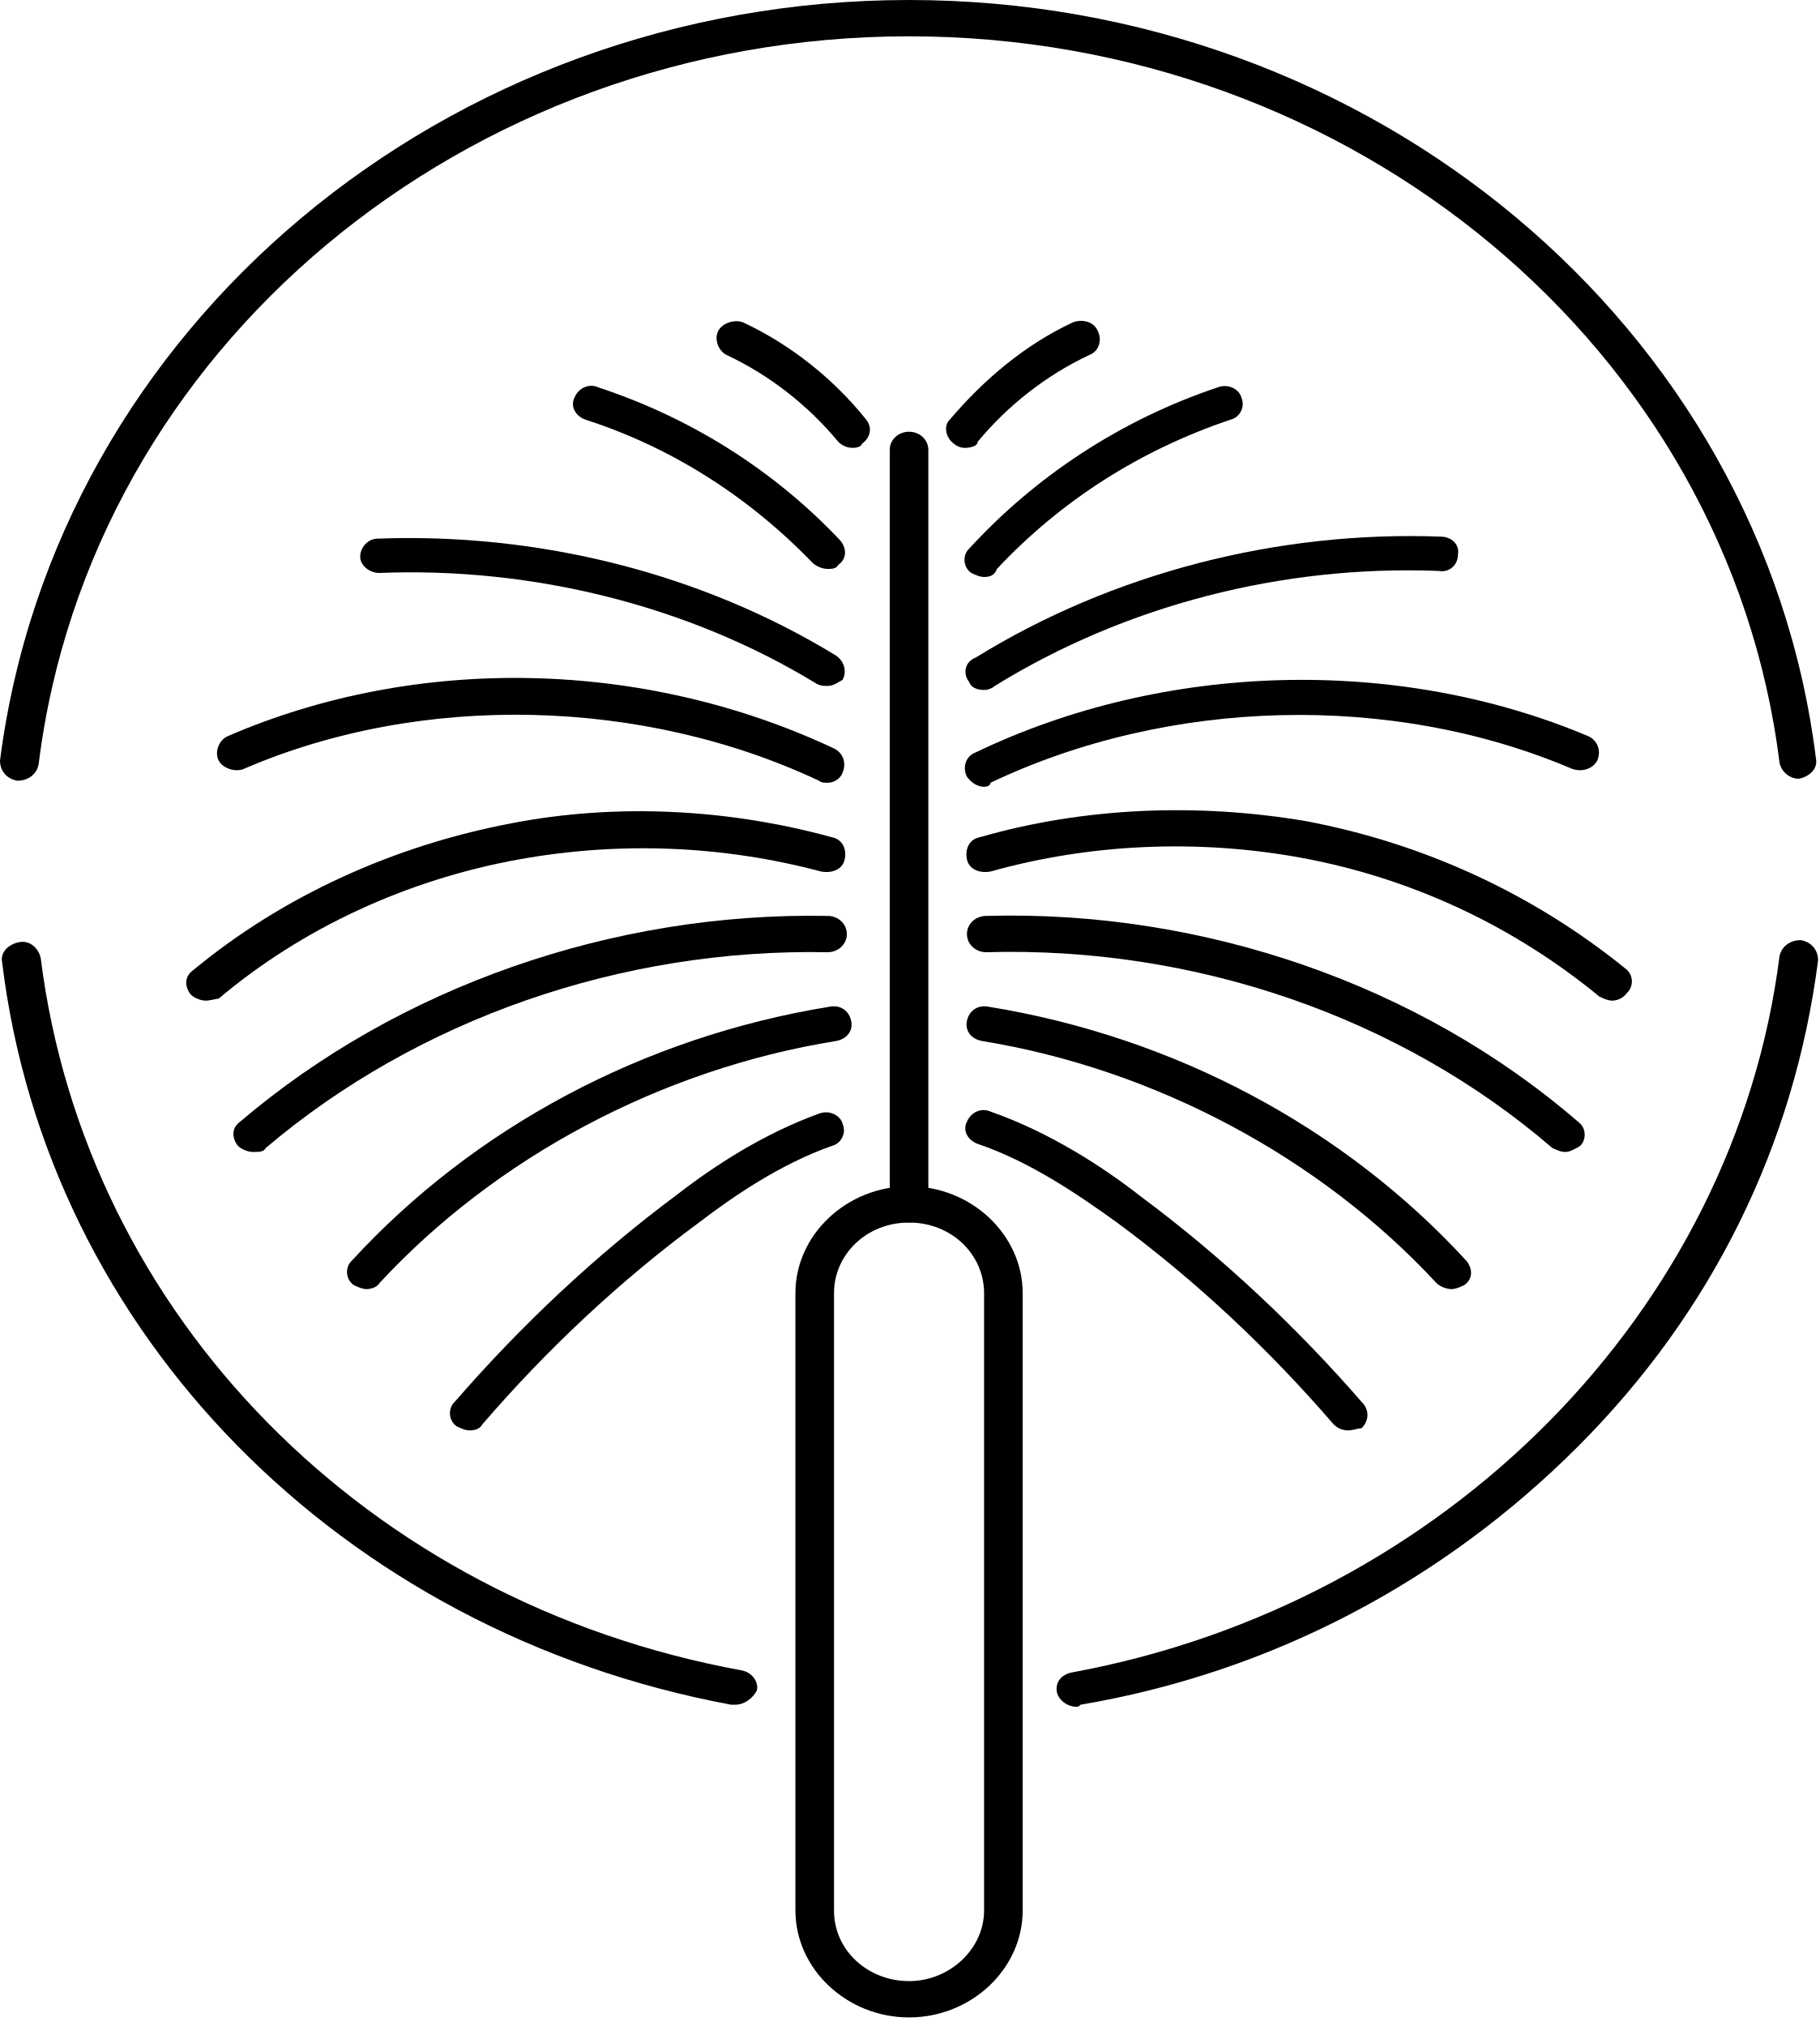
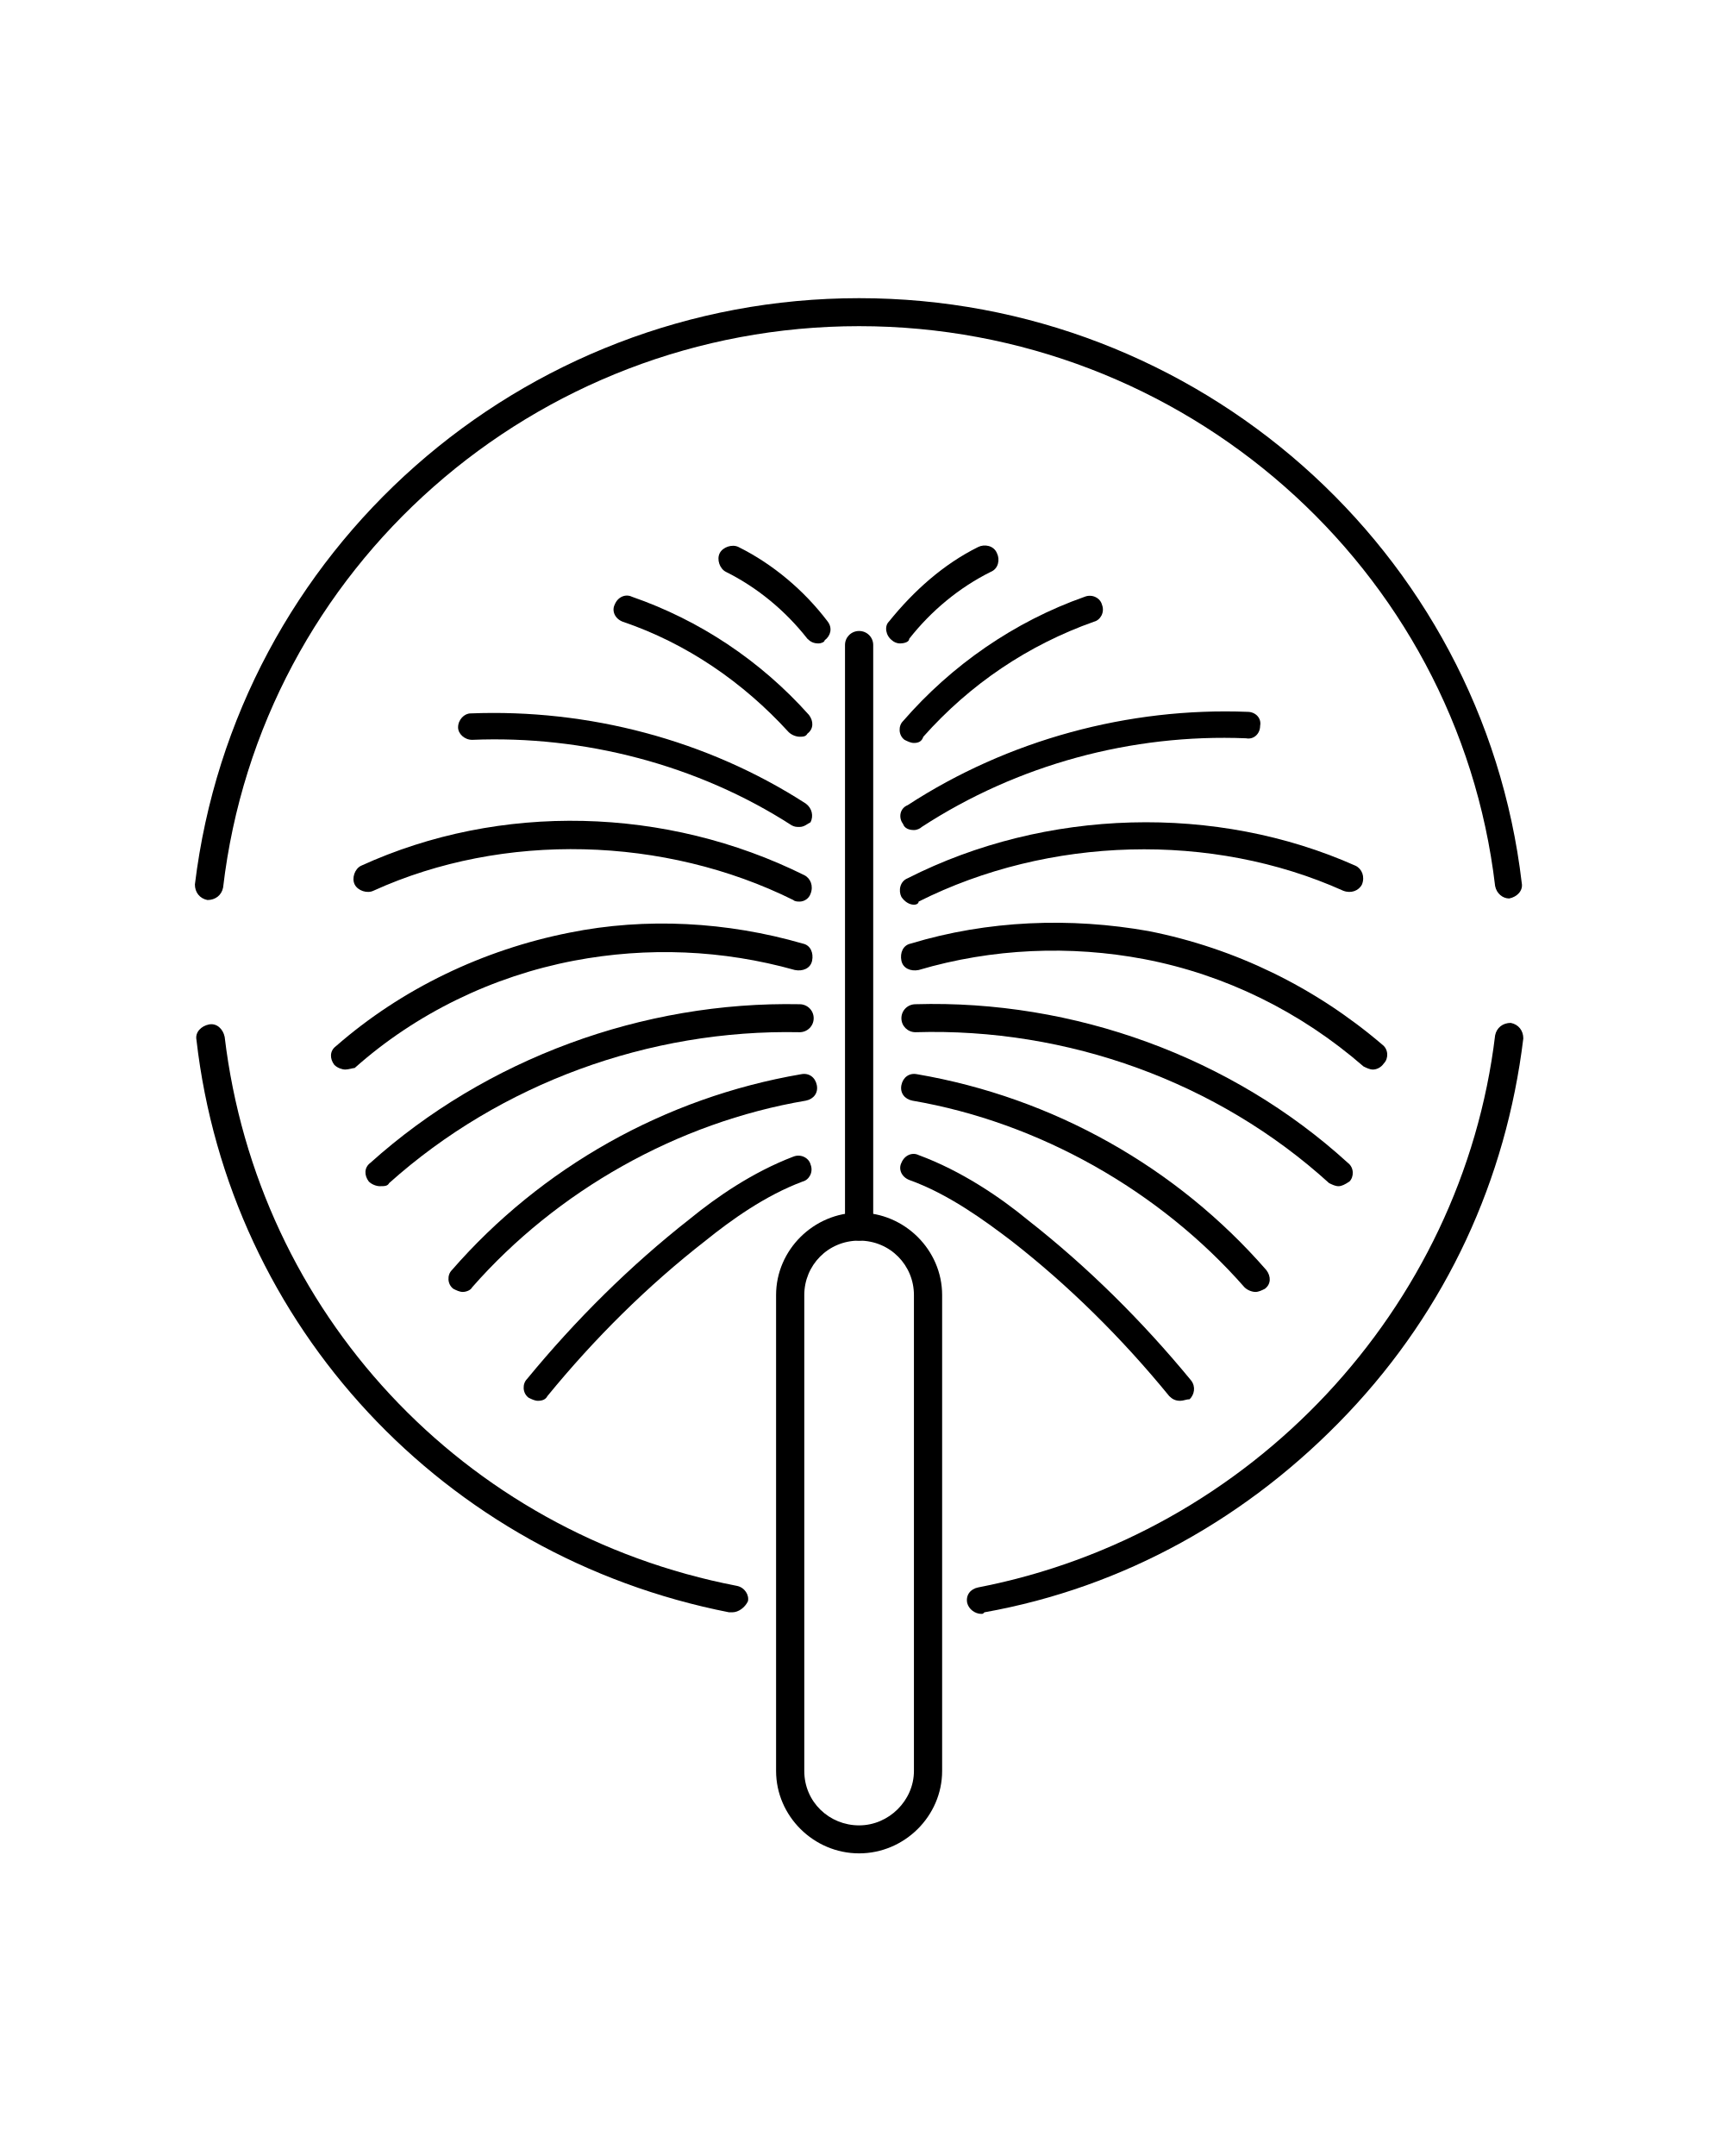
- <svg xmlns="http://www.w3.org/2000/svg" width="106" height="118" viewBox="0 0 106 118" fill="none">
-   <path d="M52.95 117.5C49.328 117.5 46.331 114.68 46.331 111.272V75.317C46.331 71.91 49.328 69.09 52.95 69.09C56.572 69.09 59.569 71.91 59.569 75.317V111.272C59.569 114.68 56.572 117.5 52.95 117.5ZM52.95 71.205C50.452 71.205 48.579 73.085 48.579 75.317V111.272C48.579 113.622 50.577 115.385 52.95 115.385C55.323 115.385 57.321 113.505 57.321 111.272V75.317C57.321 73.085 55.448 71.205 52.95 71.205Z" fill="black" />
-   <path d="M52.95 71.205C52.326 71.205 51.826 70.735 51.826 70.147V26.203C51.826 25.615 52.326 25.145 52.95 25.145C53.574 25.145 54.074 25.615 54.074 26.203V70.147C54.074 70.735 53.574 71.205 52.95 71.205Z" fill="black" />
-   <path d="M62.691 99.405C62.191 99.405 61.692 99.052 61.567 98.582C61.442 97.995 61.817 97.525 62.441 97.407C84.171 93.412 101.03 76.375 103.652 55.695C103.777 55.108 104.277 54.755 104.901 54.755C105.525 54.873 105.9 55.343 105.9 55.93C104.526 66.623 99.781 76.375 91.913 84.248C84.046 92.12 74.055 97.407 62.941 99.287C62.816 99.405 62.816 99.405 62.691 99.405Z" fill="black" />
-   <path d="M42.834 99.287C42.71 99.287 42.71 99.287 42.585 99.287C19.856 95.058 2.747 77.668 0.125 56.047C-7.72415e-06 55.46 0.5 54.99 1.124 54.873C1.748 54.755 2.248 55.225 2.373 55.812C4.995 76.61 21.355 93.295 43.209 97.29C43.834 97.407 44.208 97.995 44.083 98.465C43.834 98.935 43.334 99.287 42.834 99.287Z" fill="black" />
-   <path d="M104.776 45.355C104.277 45.355 103.777 45.002 103.652 44.415C100.655 20.328 78.801 2.115 52.95 2.115C27.099 2.115 5.245 20.328 2.248 44.532C2.123 45.12 1.623 45.472 0.999 45.472C0.375 45.355 0 44.885 0 44.297C3.247 19.035 25.976 0 52.95 0C79.924 0 102.653 19.035 105.775 44.18C105.9 44.767 105.4 45.237 104.776 45.355Z" fill="black" />
-   <path d="M56.197 26.085C55.947 26.085 55.697 25.968 55.572 25.85C55.073 25.497 54.948 24.793 55.323 24.44C57.321 22.09 59.694 20.093 62.441 18.8C62.941 18.565 63.69 18.683 63.94 19.27C64.189 19.74 64.064 20.445 63.44 20.68C60.942 21.855 58.695 23.617 56.946 25.733C56.946 25.968 56.572 26.085 56.197 26.085Z" fill="black" />
-   <path d="M57.321 33.605C57.071 33.605 56.821 33.487 56.572 33.37C56.072 33.017 56.072 32.312 56.447 31.96C60.318 27.73 65.313 24.44 70.933 22.56C71.557 22.325 72.182 22.677 72.307 23.148C72.556 23.735 72.182 24.323 71.682 24.44C66.437 26.203 61.817 29.14 58.07 33.135C57.945 33.487 57.696 33.605 57.321 33.605Z" fill="black" />
-   <path d="M57.321 40.185C56.946 40.185 56.572 40.068 56.447 39.715C56.072 39.245 56.197 38.54 56.821 38.305C64.814 33.37 74.43 30.902 83.921 31.255C84.545 31.255 85.045 31.725 84.92 32.312C84.92 32.9 84.42 33.37 83.796 33.252C74.68 32.9 65.563 35.25 57.945 39.95C57.82 40.068 57.571 40.185 57.321 40.185Z" fill="black" />
-   <path d="M57.321 45.825C56.946 45.825 56.572 45.59 56.322 45.237C56.072 44.767 56.197 44.062 56.821 43.828C67.811 38.54 81.423 38.188 92.538 42.888C93.037 43.123 93.287 43.71 93.037 44.297C92.787 44.767 92.163 45.002 91.538 44.767C81.049 40.303 68.061 40.655 57.696 45.59C57.696 45.708 57.571 45.825 57.321 45.825Z" fill="black" />
-   <path d="M93.911 58.28C93.662 58.28 93.412 58.163 93.162 58.045C88.167 53.932 82.172 51.112 75.678 49.938C69.809 48.88 63.565 49.115 57.696 50.76C57.071 50.877 56.447 50.642 56.322 50.055C56.197 49.468 56.447 48.88 57.071 48.763C63.19 47 69.809 46.765 76.053 47.822C82.922 49.115 89.291 52.053 94.661 56.4C95.16 56.752 95.16 57.458 94.785 57.81C94.536 58.163 94.161 58.28 93.911 58.28Z" fill="black" />
-   <path d="M91.164 67.093C90.914 67.093 90.664 66.975 90.415 66.858C81.548 59.22 69.559 55.108 57.446 55.46C56.821 55.46 56.322 54.99 56.322 54.403C56.322 53.815 56.821 53.345 57.446 53.345C70.059 52.992 82.672 57.34 91.913 65.33C92.413 65.683 92.413 66.388 92.038 66.74C91.663 66.975 91.414 67.093 91.164 67.093Z" fill="black" />
-   <path d="M84.545 75.082C84.295 75.082 83.921 74.965 83.671 74.73C76.927 67.445 67.311 62.275 57.196 60.63C56.572 60.513 56.197 60.042 56.322 59.455C56.447 58.867 56.946 58.515 57.571 58.633C68.435 60.395 78.301 65.683 85.419 73.438C85.794 73.907 85.794 74.495 85.294 74.847C85.045 74.965 84.795 75.082 84.545 75.082Z" fill="black" />
-   <path d="M78.551 83.308C78.176 83.308 77.926 83.19 77.677 82.955C73.93 78.608 69.684 74.612 65.064 71.205C62.941 69.677 60.068 67.68 56.946 66.623C56.322 66.388 56.072 65.8 56.322 65.33C56.572 64.743 57.196 64.507 57.696 64.743C61.067 65.918 64.189 67.915 66.437 69.677C71.183 73.203 75.554 77.315 79.425 81.78C79.8 82.25 79.675 82.838 79.3 83.19C79.05 83.19 78.801 83.308 78.551 83.308Z" fill="black" />
-   <path d="M49.703 26.085C49.328 26.085 49.079 25.968 48.829 25.733C47.081 23.617 44.833 21.855 42.335 20.68C41.836 20.445 41.586 19.74 41.836 19.27C42.085 18.8 42.835 18.565 43.334 18.8C46.081 20.093 48.579 22.09 50.452 24.44C50.827 24.91 50.702 25.497 50.203 25.85C50.203 25.968 49.953 26.085 49.703 26.085Z" fill="black" />
-   <path d="M48.205 33.135C47.955 33.135 47.58 33.017 47.33 32.782C43.709 29.023 39.213 26.085 34.093 24.44C33.468 24.205 33.219 23.617 33.468 23.148C33.718 22.56 34.343 22.325 34.842 22.56C40.212 24.323 45.082 27.378 48.954 31.49C49.328 31.96 49.328 32.547 48.829 32.9C48.704 33.135 48.454 33.135 48.205 33.135Z" fill="black" />
-   <path d="M48.205 39.95C47.955 39.95 47.83 39.95 47.58 39.833C40.087 35.25 30.971 33.017 22.104 33.37C21.48 33.37 20.98 32.9 20.98 32.43C20.98 31.843 21.48 31.372 21.979 31.372C31.345 31.02 40.836 33.37 48.704 38.188C49.203 38.54 49.328 39.127 49.079 39.597C48.829 39.715 48.579 39.95 48.205 39.95Z" fill="black" />
-   <path d="M48.205 45.59C48.08 45.59 47.83 45.59 47.705 45.472C37.465 40.655 24.602 40.303 14.237 44.767C13.737 45.002 12.988 44.767 12.738 44.297C12.488 43.828 12.738 43.123 13.238 42.888C24.352 38.07 37.59 38.422 48.579 43.593C49.079 43.828 49.328 44.415 49.079 45.002C48.954 45.355 48.579 45.59 48.205 45.59Z" fill="black" />
-   <path d="M11.989 58.28C11.739 58.28 11.364 58.163 11.114 57.928C10.74 57.458 10.74 56.87 11.239 56.517C16.484 52.17 22.978 49.233 29.847 47.94C35.966 46.765 42.46 47.117 48.454 48.763C49.079 48.88 49.328 49.468 49.203 50.055C49.079 50.642 48.454 50.877 47.83 50.76C42.085 49.233 36.091 48.998 30.221 50.055C23.728 51.23 17.608 54.05 12.738 58.163C12.613 58.163 12.238 58.28 11.989 58.28Z" fill="black" />
-   <path d="M14.736 67.093C14.486 67.093 14.112 66.975 13.862 66.74C13.487 66.27 13.487 65.683 13.987 65.33C23.228 57.458 35.716 53.11 48.205 53.345C48.829 53.345 49.328 53.815 49.328 54.403C49.328 54.99 48.829 55.46 48.205 55.46C36.216 55.225 24.352 59.337 15.485 66.858C15.361 67.093 15.111 67.093 14.736 67.093Z" fill="black" />
-   <path d="M21.355 75.082C21.105 75.082 20.855 74.965 20.605 74.847C20.106 74.495 20.106 73.79 20.481 73.438C27.599 65.683 37.465 60.395 48.329 58.633C48.954 58.515 49.453 58.867 49.578 59.455C49.703 60.042 49.328 60.513 48.704 60.63C38.464 62.275 28.848 67.445 22.104 74.73C21.979 74.965 21.605 75.082 21.355 75.082Z" fill="black" />
-   <path d="M27.349 83.308C27.099 83.308 26.85 83.19 26.6 83.073C26.1 82.72 26.1 82.015 26.475 81.662C30.346 77.198 34.717 73.085 39.463 69.56C41.586 67.915 44.458 66.035 47.705 64.86C48.329 64.625 48.954 64.978 49.079 65.448C49.328 66.035 48.954 66.623 48.454 66.74C45.457 67.797 42.71 69.677 40.712 71.205C36.091 74.612 31.845 78.608 28.099 82.955C27.974 83.19 27.724 83.308 27.349 83.308Z" fill="black" />
+ <svg xmlns="http://www.w3.org/2000/svg" width="150" height="188" viewBox="0 0 150 188" fill="none">
+   <path d="M74.934 161.611C70.972 161.611 67.692 158.356 67.692 154.423V112.926C67.692 108.994 70.972 105.739 74.934 105.739C78.897 105.739 82.176 108.994 82.176 112.926V154.423C82.176 158.356 78.897 161.611 74.934 161.611ZM74.934 108.18C72.201 108.18 70.152 110.35 70.152 112.926V154.423C70.152 157.135 72.338 159.17 74.934 159.17C77.53 159.17 79.716 157 79.716 154.423V112.926C79.716 110.35 77.667 108.18 74.934 108.18Z" fill="black" />
+   <path d="M74.934 108.18C74.251 108.18 73.704 107.638 73.704 106.96V56.241C73.704 55.563 74.251 55.021 74.934 55.021C75.617 55.021 76.164 55.563 76.164 56.241V106.96C76.164 107.638 75.617 108.18 74.934 108.18Z" fill="black" />
+   <path d="M85.592 140.727C85.045 140.727 84.499 140.32 84.362 139.777C84.225 139.099 84.635 138.557 85.319 138.421C109.093 133.811 127.54 114.147 130.409 90.279C130.545 89.601 131.092 89.195 131.775 89.195C132.458 89.33 132.868 89.873 132.868 90.551C131.365 102.891 126.173 114.147 117.565 123.233C108.957 132.319 98.026 138.421 85.865 140.591C85.728 140.727 85.728 140.727 85.592 140.727Z" fill="black" />
+   <path d="M63.867 140.591C63.73 140.591 63.73 140.591 63.593 140.591C38.725 135.709 20.006 115.639 17.137 90.686C17 90.008 17.547 89.466 18.23 89.33C18.913 89.195 19.459 89.737 19.596 90.415C22.465 114.418 40.365 133.675 64.276 138.286C64.96 138.421 65.37 139.099 65.233 139.642C64.96 140.184 64.413 140.591 63.867 140.591Z" fill="black" />
+   <path d="M131.638 78.346C131.092 78.346 130.545 77.939 130.409 77.261C127.13 49.461 103.218 28.441 74.934 28.441C46.65 28.441 22.739 49.461 19.459 77.397C19.323 78.075 18.776 78.481 18.093 78.481C17.41 78.346 17 77.803 17 77.125C20.553 47.969 45.42 26 74.934 26C104.448 26 129.316 47.969 132.731 76.99C132.868 77.668 132.321 78.21 131.638 78.346Z" fill="black" />
+   <path d="M78.487 56.106C78.213 56.106 77.94 55.97 77.803 55.834C77.257 55.428 77.12 54.614 77.53 54.207C79.716 51.495 82.312 49.189 85.319 47.698C85.865 47.426 86.685 47.562 86.958 48.24C87.231 48.783 87.095 49.596 86.412 49.867C83.679 51.224 81.219 53.258 79.306 55.699C79.306 55.97 78.897 56.106 78.487 56.106Z" fill="black" />
+   <path d="M79.716 64.785C79.443 64.785 79.17 64.649 78.897 64.513C78.35 64.107 78.35 63.293 78.76 62.886C82.996 58.004 88.461 54.207 94.61 52.037C95.293 51.766 95.976 52.173 96.113 52.715C96.386 53.393 95.976 54.071 95.43 54.207C89.691 56.241 84.635 59.632 80.536 64.242C80.4 64.649 80.126 64.785 79.716 64.785Z" fill="black" />
+   <path d="M79.716 72.379C79.306 72.379 78.897 72.243 78.76 71.836C78.35 71.294 78.487 70.48 79.17 70.209C87.915 64.513 98.436 61.666 108.82 62.072C109.503 62.072 110.05 62.615 109.913 63.293C109.913 63.971 109.367 64.513 108.683 64.378C98.709 63.971 88.734 66.683 80.4 72.108C80.263 72.243 79.99 72.379 79.716 72.379Z" fill="black" />
+   <path d="M79.716 78.888C79.306 78.888 78.897 78.617 78.623 78.21C78.35 77.668 78.487 76.854 79.17 76.583C91.194 70.48 106.087 70.073 118.248 75.498C118.795 75.769 119.068 76.447 118.795 77.125C118.521 77.668 117.838 77.939 117.155 77.668C105.677 72.514 91.467 72.921 80.126 78.617C80.126 78.753 79.99 78.888 79.716 78.888Z" fill="black" />
+   <path d="M119.751 93.263C119.478 93.263 119.205 93.127 118.931 92.992C113.466 88.245 106.907 84.991 99.802 83.635C93.38 82.414 86.548 82.685 80.126 84.584C79.443 84.719 78.76 84.448 78.623 83.77C78.487 83.092 78.76 82.414 79.443 82.278C86.138 80.244 93.38 79.973 100.212 81.194C107.727 82.685 114.696 86.076 120.571 91.093C121.117 91.5 121.117 92.314 120.708 92.721C120.434 93.127 120.024 93.263 119.751 93.263Z" fill="black" />
+   <path d="M116.745 103.434C116.472 103.434 116.199 103.298 115.925 103.163C106.224 94.348 93.107 89.602 79.853 90.008C79.17 90.008 78.623 89.466 78.623 88.788C78.623 88.11 79.17 87.567 79.853 87.567C93.653 87.16 107.454 92.178 117.565 101.4C118.111 101.806 118.111 102.62 117.702 103.027C117.292 103.298 117.018 103.434 116.745 103.434Z" fill="black" />
+   <path d="M109.503 112.655C109.23 112.655 108.82 112.52 108.547 112.248C101.169 103.841 90.647 97.874 79.58 95.975C78.897 95.84 78.487 95.297 78.623 94.619C78.76 93.941 79.306 93.534 79.99 93.67C91.877 95.704 102.672 101.806 110.46 110.757C110.87 111.299 110.87 111.977 110.323 112.384C110.05 112.52 109.777 112.655 109.503 112.655Z" fill="black" />
+   <path d="M102.945 122.148C102.535 122.148 102.262 122.012 101.988 121.741C97.889 116.724 93.243 112.113 88.188 108.18C85.865 106.417 82.722 104.112 79.306 102.891C78.623 102.62 78.35 101.942 78.623 101.4C78.897 100.722 79.58 100.45 80.126 100.722C83.816 102.078 87.231 104.383 89.691 106.417C94.883 110.486 99.665 115.232 103.901 120.385C104.311 120.928 104.174 121.606 103.765 122.012C103.491 122.012 103.218 122.148 102.945 122.148Z" fill="black" />
+   <path d="M71.382 56.106C70.972 56.106 70.698 55.97 70.425 55.699C68.512 53.258 66.053 51.224 63.32 49.867C62.773 49.596 62.5 48.783 62.773 48.24C63.047 47.698 63.867 47.426 64.413 47.698C67.419 49.19 70.152 51.495 72.201 54.207C72.611 54.749 72.475 55.428 71.928 55.834C71.928 55.97 71.655 56.106 71.382 56.106Z" fill="black" />
+   <path d="M69.742 64.242C69.469 64.242 69.059 64.107 68.785 63.835C64.823 59.496 59.904 56.106 54.302 54.207C53.619 53.936 53.345 53.258 53.619 52.715C53.892 52.037 54.575 51.766 55.122 52.037C60.997 54.071 66.326 57.597 70.562 62.344C70.972 62.886 70.972 63.564 70.425 63.971C70.288 64.242 70.015 64.242 69.742 64.242Z" fill="black" />
+   <path d="M69.742 72.108C69.469 72.108 69.332 72.108 69.059 71.972C60.861 66.683 50.886 64.107 41.185 64.513C40.502 64.513 39.955 63.971 39.955 63.429C39.955 62.751 40.502 62.208 41.048 62.208C51.296 61.801 61.68 64.513 70.288 70.073C70.835 70.48 70.972 71.158 70.698 71.701C70.425 71.836 70.152 72.108 69.742 72.108Z" fill="black" />
+   <path d="M69.742 78.617C69.605 78.617 69.332 78.617 69.195 78.481C57.991 72.921 43.918 72.514 32.577 77.668C32.03 77.939 31.21 77.668 30.937 77.125C30.664 76.583 30.937 75.769 31.483 75.498C43.644 69.938 58.128 70.345 70.152 76.312C70.698 76.583 70.972 77.261 70.698 77.939C70.562 78.346 70.152 78.617 69.742 78.617Z" fill="black" />
+   <path d="M30.117 93.263C29.844 93.263 29.434 93.127 29.161 92.856C28.751 92.314 28.751 91.636 29.297 91.229C35.036 86.211 42.141 82.821 49.656 81.329C56.351 79.973 63.457 80.38 70.015 82.278C70.698 82.414 70.972 83.092 70.835 83.77C70.698 84.448 70.015 84.719 69.332 84.584C63.047 82.821 56.488 82.55 50.066 83.77C42.961 85.126 36.266 88.381 30.937 93.127C30.8 93.127 30.39 93.263 30.117 93.263Z" fill="black" />
+   <path d="M33.123 103.434C32.85 103.434 32.44 103.298 32.167 103.027C31.757 102.484 31.757 101.806 32.303 101.4C42.414 92.314 56.078 87.296 69.742 87.567C70.425 87.567 70.972 88.11 70.972 88.788C70.972 89.466 70.425 90.008 69.742 90.008C56.625 89.737 43.644 94.483 33.943 103.163C33.806 103.434 33.533 103.434 33.123 103.434Z" fill="black" />
+   <path d="M40.365 112.655C40.092 112.655 39.818 112.52 39.545 112.384C38.998 111.977 38.998 111.164 39.408 110.757C47.197 101.806 57.991 95.704 69.879 93.67C70.562 93.534 71.108 93.941 71.245 94.619C71.382 95.297 70.972 95.84 70.288 95.975C59.084 97.874 48.563 103.841 41.185 112.248C41.048 112.52 40.638 112.655 40.365 112.655Z" fill="black" />
+   <path d="M46.923 122.148C46.65 122.148 46.377 122.012 46.104 121.877C45.557 121.47 45.557 120.656 45.967 120.249C50.203 115.096 54.985 110.35 60.177 106.282C62.5 104.383 65.643 102.213 69.195 100.857C69.879 100.586 70.562 100.993 70.698 101.535C70.972 102.213 70.562 102.891 70.015 103.027C66.736 104.247 63.73 106.417 61.544 108.18C56.488 112.113 51.842 116.724 47.743 121.741C47.607 122.012 47.333 122.148 46.923 122.148Z" fill="black" />
</svg>
